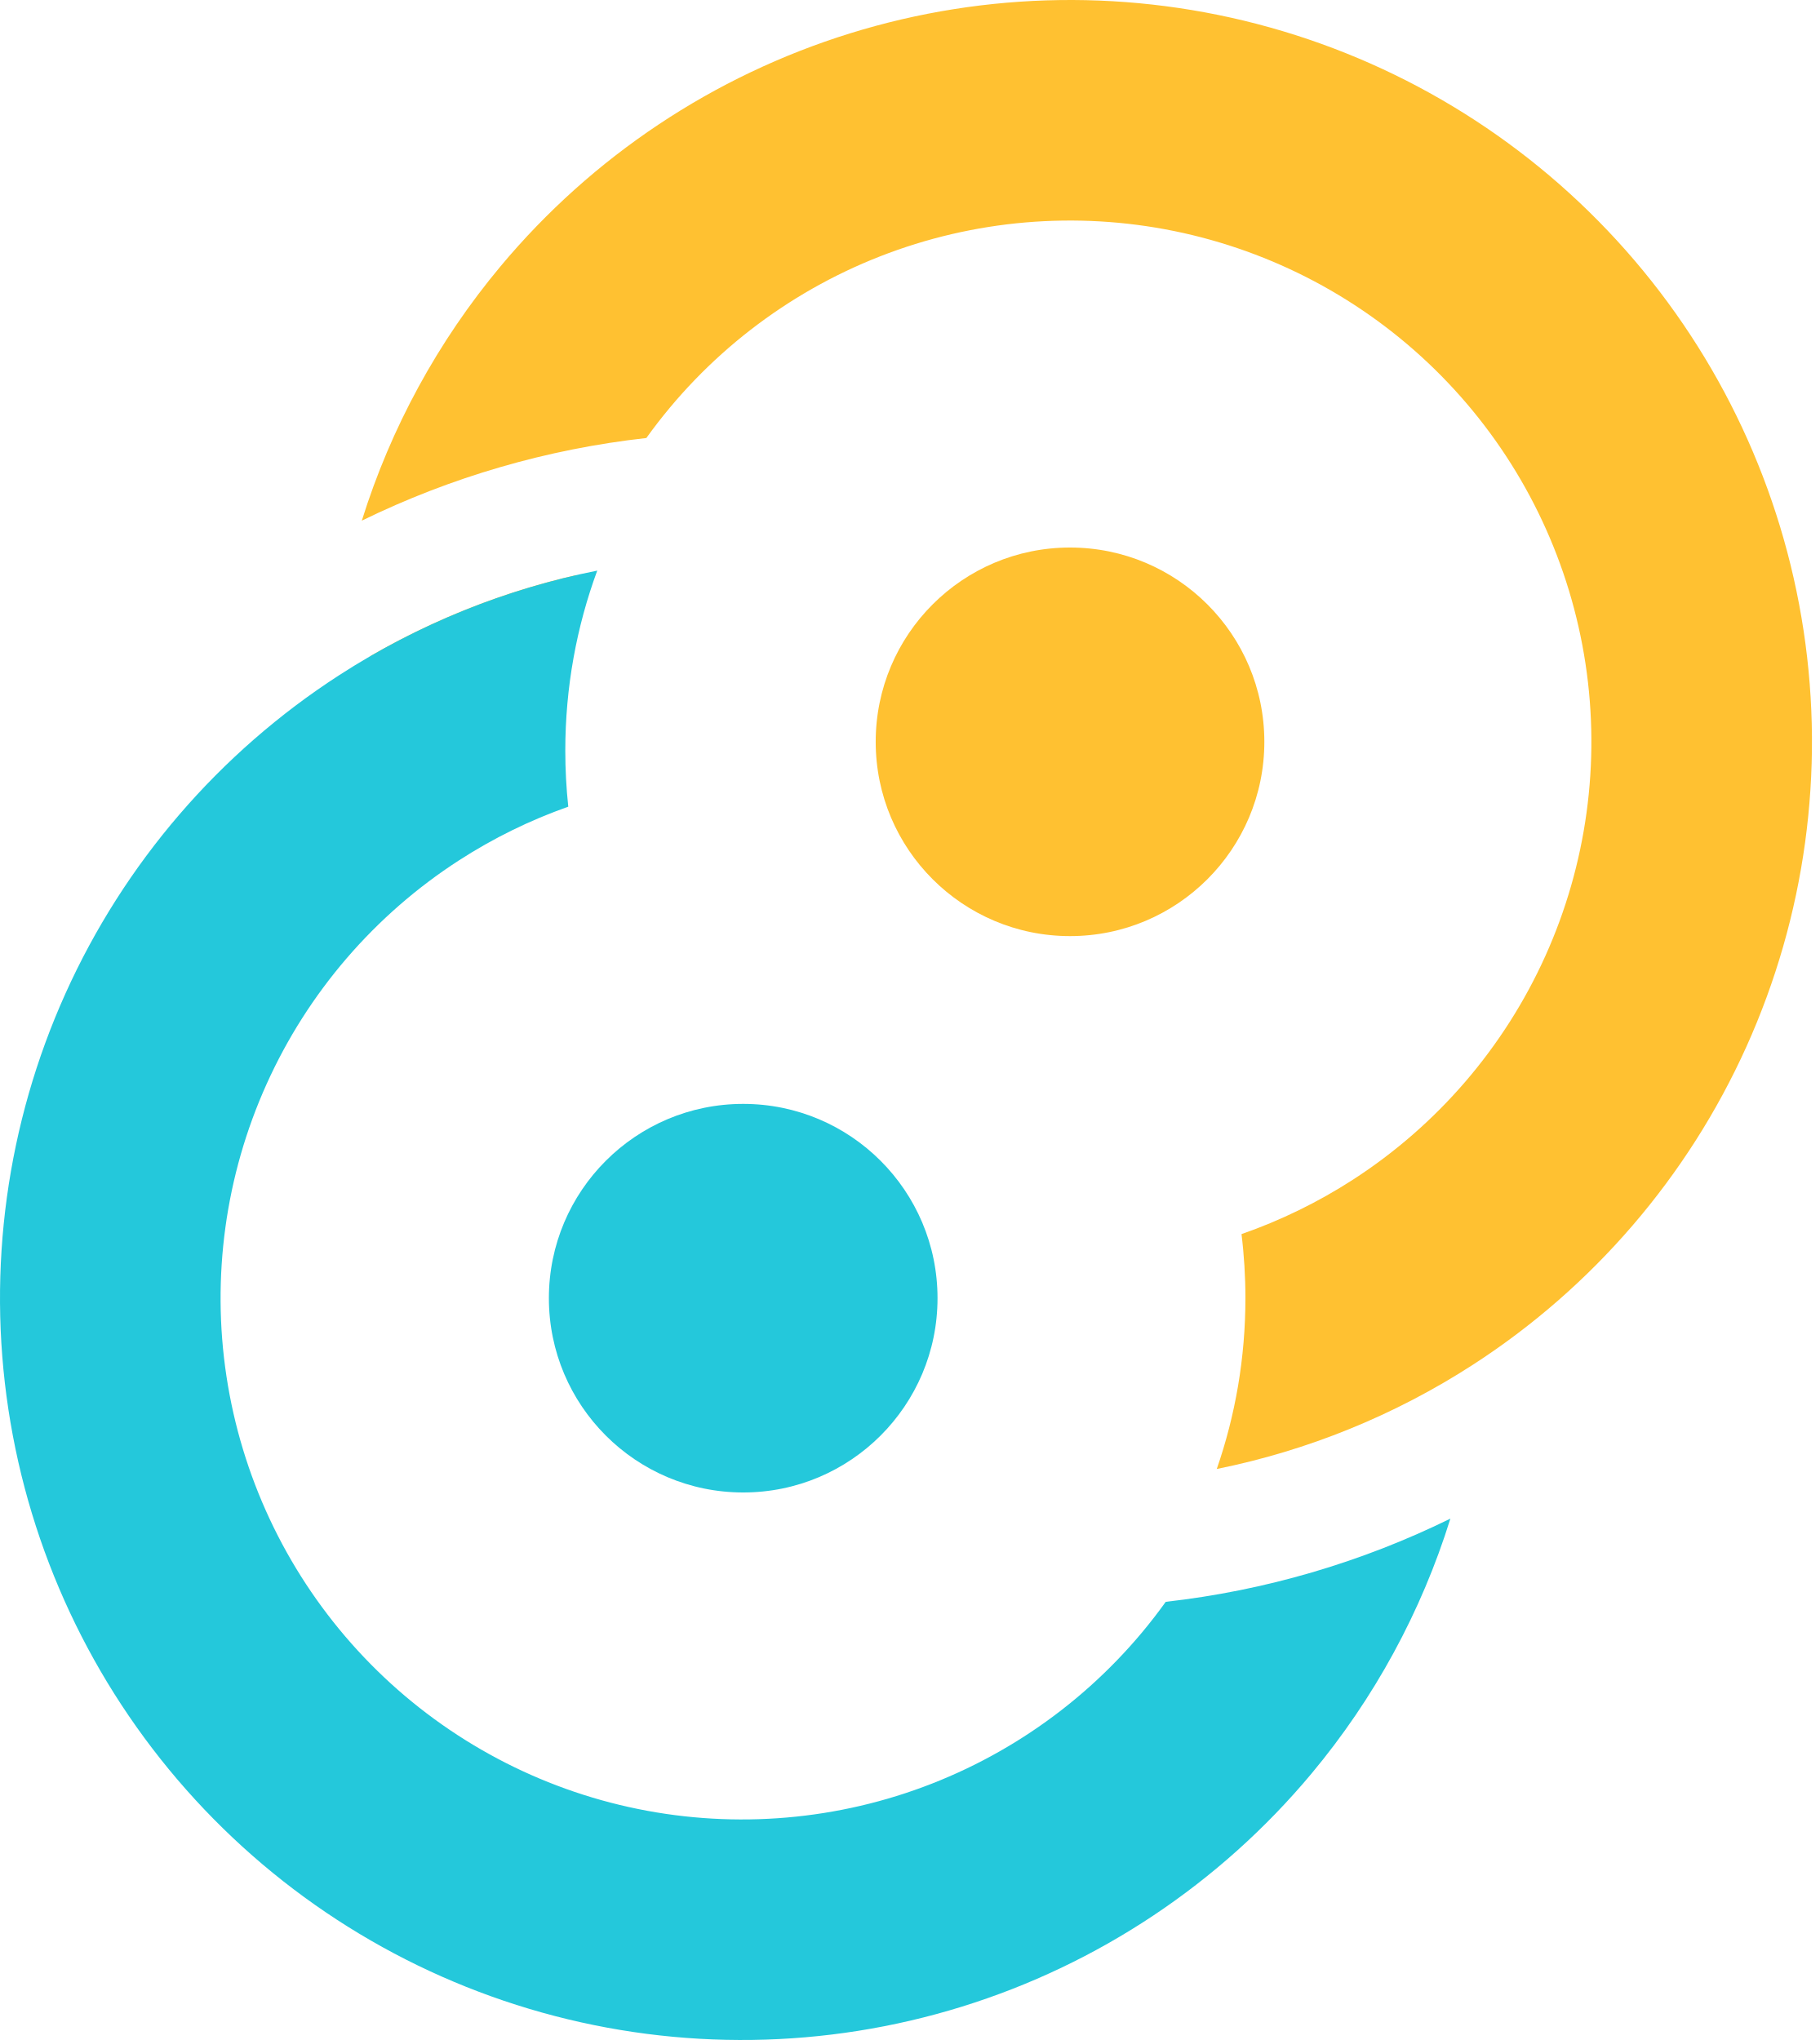
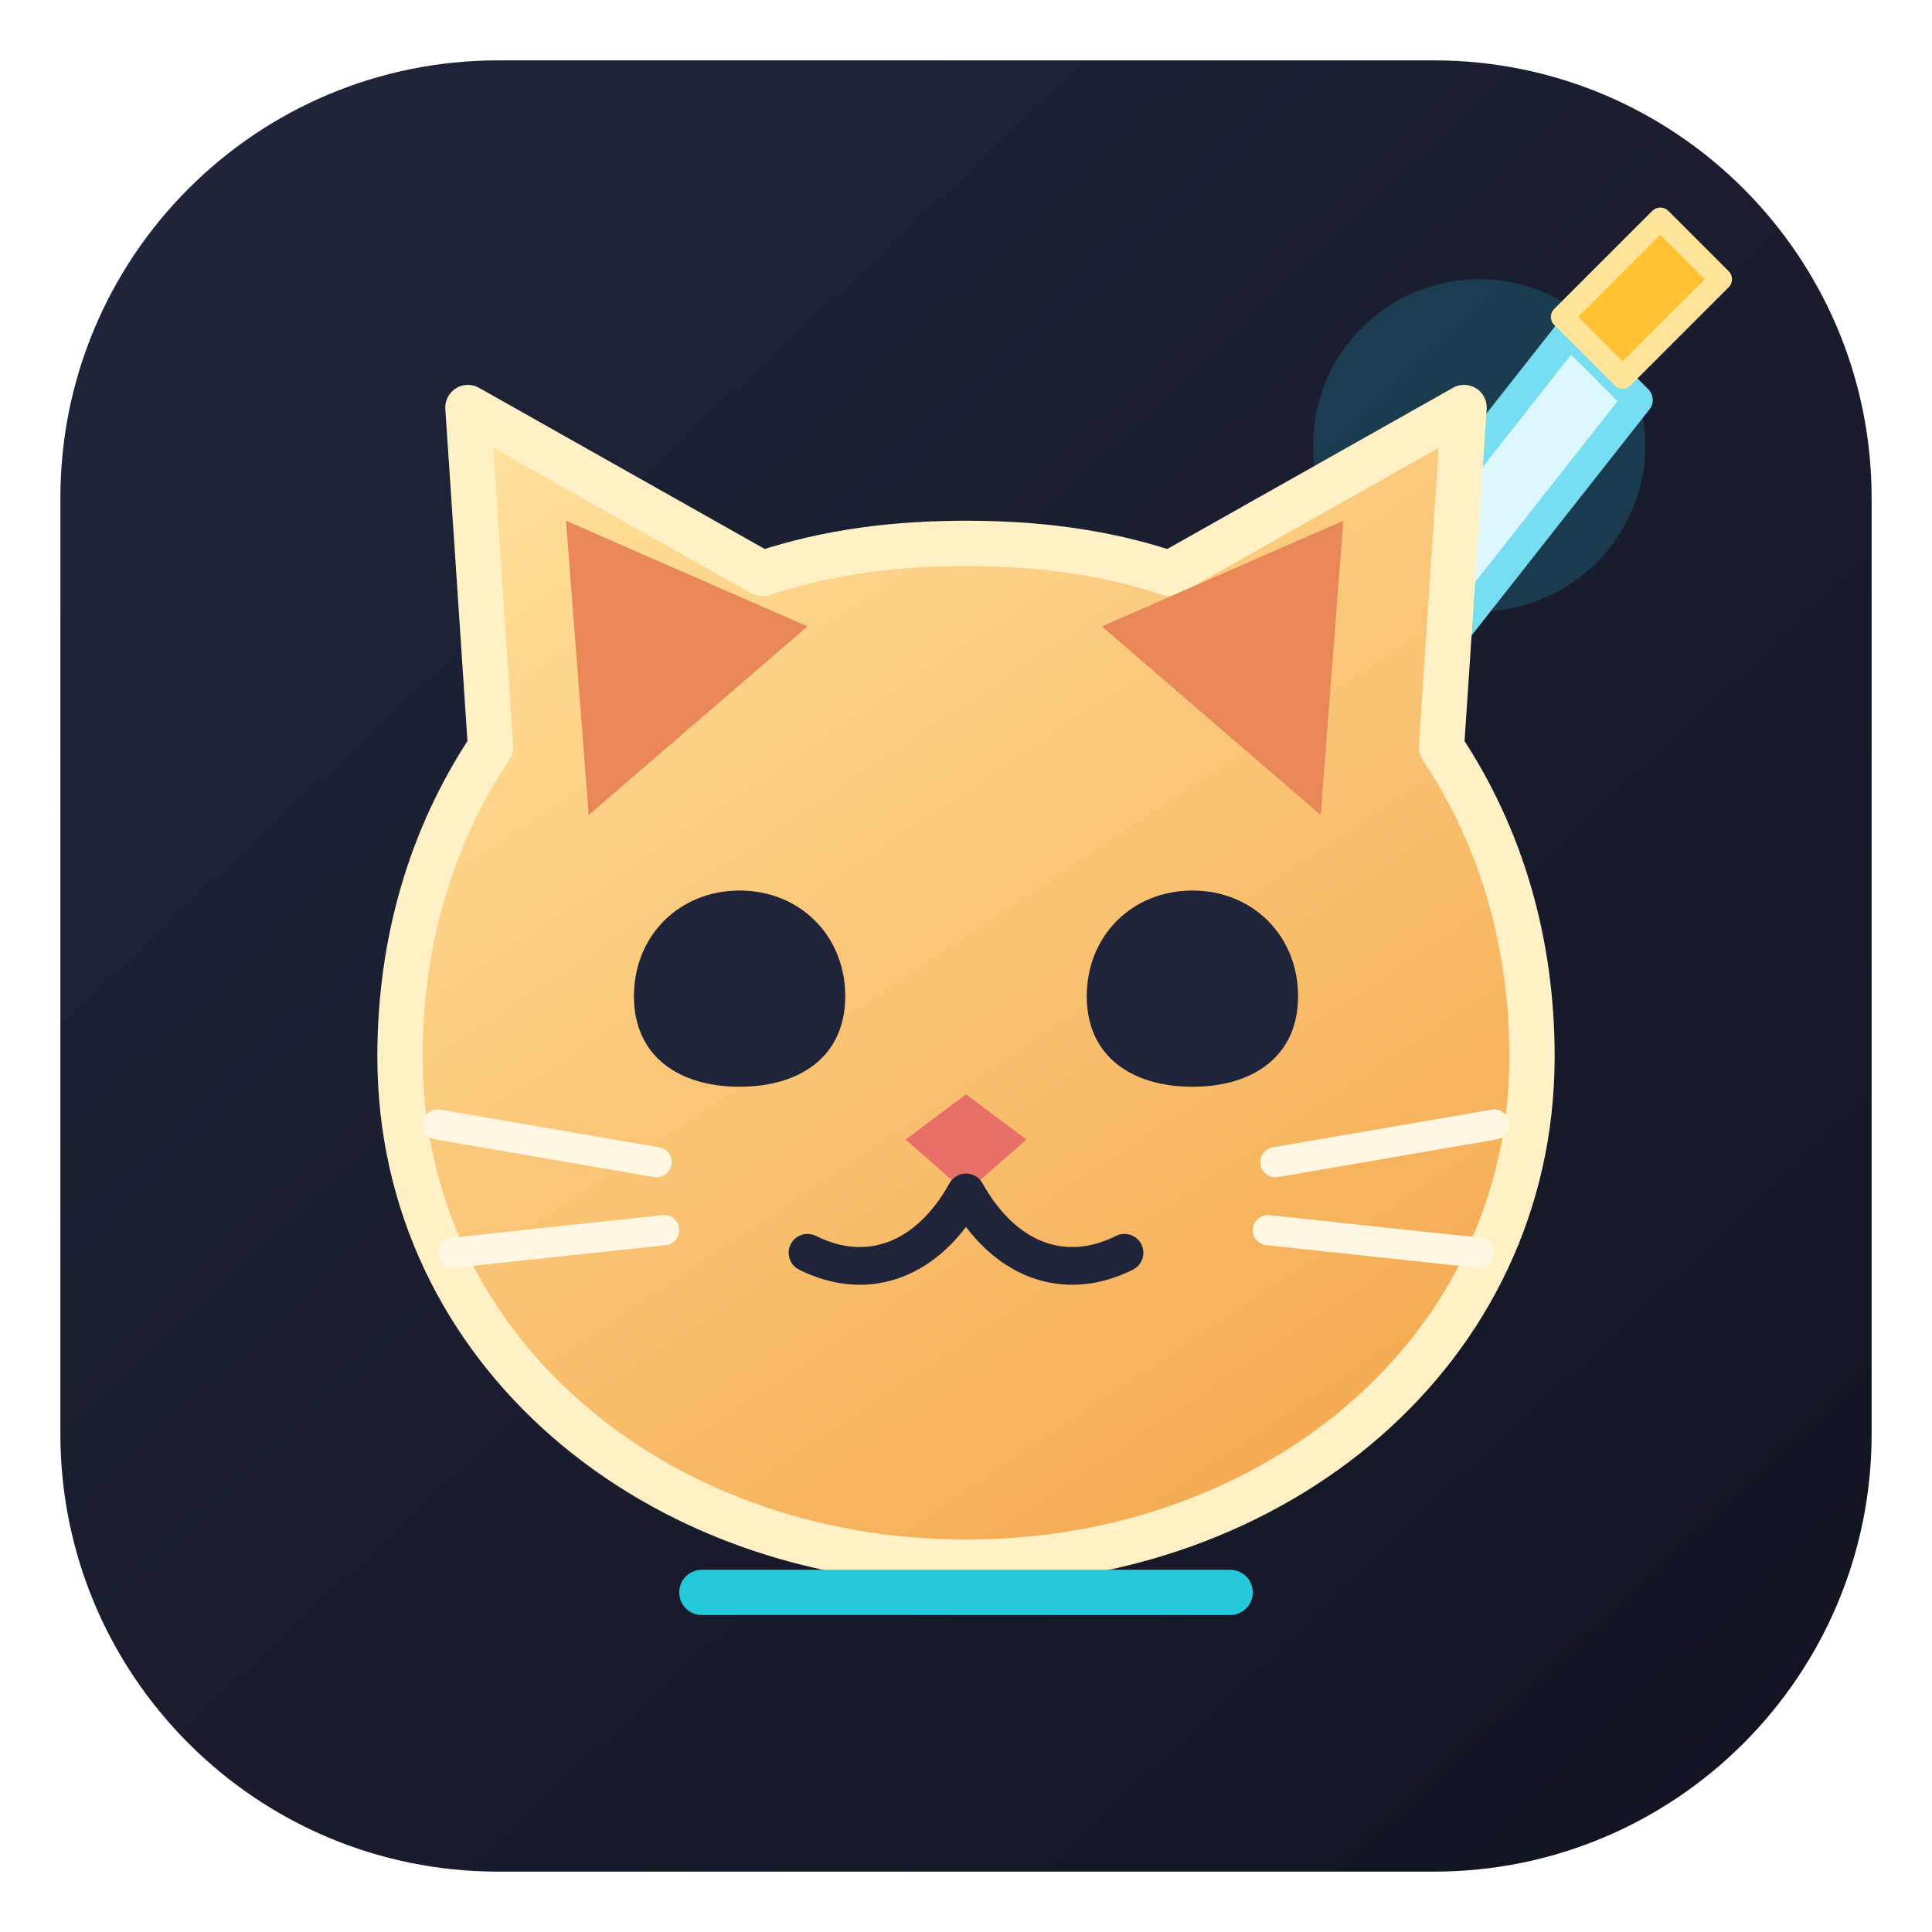
- <svg xmlns="http://www.w3.org/2000/svg" width="206" height="231" viewBox="0 0 206 231" fill="none">
-   <path d="M143.143 84C143.143 96.15 133.293 106 121.143 106C108.992 106 99.143 96.15 99.143 84C99.143 71.85 108.992 62 121.143 62C133.293 62 143.143 71.85 143.143 84Z" fill="#FFC131" />
-   <ellipse cx="84.143" cy="147" rx="22" ry="22" transform="rotate(180 84.1426 147)" fill="#24C8DB" />
-   <path fill-rule="evenodd" clip-rule="evenodd" d="M166.738 154.548C157.86 160.286 148.023 164.269 137.757 166.341C139.858 160.282 141 153.774 141 147C141 144.543 140.85 142.121 140.558 139.743C144.975 138.204 149.215 136.139 153.183 133.575C162.73 127.404 170.292 118.608 174.961 108.244C179.63 97.88 181.207 86.388 179.502 75.149C177.798 63.91 172.884 53.402 165.352 44.888C157.82 36.374 147.99 30.216 137.042 27.155C126.095 24.093 114.496 24.257 103.64 27.627C92.784 30.998 83.132 37.432 75.844 46.155C74.91 47.273 74.021 48.422 73.176 49.599C61.929 50.849 51.036 54.032 40.963 58.956C44.242 48.459 49.565 38.659 56.679 30.144C67.05 17.73 80.786 8.574 96.235 3.778C111.685 -1.019 128.19 -1.253 143.769 3.105C159.348 7.462 173.337 16.225 184.056 28.341C194.775 40.457 201.767 55.41 204.193 71.404C206.619 87.398 204.374 103.752 197.73 118.501C191.086 133.25 180.324 145.767 166.738 154.548ZM41.963 74.275L62.556 76.804C63.046 72.813 63.94 68.902 65.214 65.127C57.047 67.002 49.209 70.087 41.963 74.275Z" fill="#FFC131" />
-   <path fill-rule="evenodd" clip-rule="evenodd" d="M38.404 76.452C47.349 70.671 57.268 66.671 67.617 64.613C65.277 70.967 64 77.834 64 85C64 87.143 64.114 89.26 64.337 91.344C60.009 92.873 55.853 94.909 51.96 97.426C42.413 103.596 34.85 112.392 30.182 122.756C25.513 133.12 23.936 144.612 25.64 155.851C27.345 167.09 32.258 177.598 39.791 186.112C47.323 194.626 57.153 200.784 68.1 203.846C79.048 206.907 90.646 206.743 101.502 203.373C112.359 200.002 122.011 193.568 129.299 184.845C130.237 183.722 131.131 182.567 131.979 181.383C143.235 180.114 154.132 176.91 164.205 171.962C160.929 182.49 155.596 192.319 148.464 200.856C138.092 213.27 124.357 222.426 108.907 227.222C93.458 232.019 76.952 232.253 61.374 227.895C45.795 223.538 31.805 214.775 21.087 202.659C10.368 190.543 3.376 175.59 0.95 159.596C-1.476 143.602 0.768 127.248 7.412 112.499C14.057 97.75 24.818 85.233 38.404 76.452ZM163.062 156.711L163.062 156.711C162.954 156.773 162.846 156.835 162.738 156.897C162.846 156.835 162.954 156.773 163.062 156.711Z" fill="#24C8DB" />
+ <svg xmlns="http://www.w3.org/2000/svg" viewBox="0 0 256 256" fill="none">
+   <defs>
+     <linearGradient id="bg" x1="28" y1="22" x2="231" y2="238" gradientUnits="userSpaceOnUse">
+       <stop stop-color="#20243A" />
+       <stop offset="1" stop-color="#111522" />
+     </linearGradient>
+     <linearGradient id="fur" x1="72" y1="55" x2="172" y2="205" gradientUnits="userSpaceOnUse">
+       <stop stop-color="#FFE09A" />
+       <stop offset="1" stop-color="#F4A84F" />
+     </linearGradient>
+   </defs>
+   <rect x="8" y="8" width="240" height="240" rx="58" fill="url(#bg)" />
+   <circle cx="196" cy="59" r="22" fill="#24C8DB" opacity=".18" />
+   <path d="m160 105 48-61 9 9-48 61-9-9Z" fill="#DDF7FF" stroke="#77DDF0" stroke-width="4" stroke-linejoin="round" />
+   <path d="m207 42 13-13 8 8-13 13-8-8Z" fill="#FFC131" stroke="#FFE49A" stroke-width="3" stroke-linejoin="round" />
+   <path d="m153 111 12 12-18 7 6-19Z" fill="#FFC131" />
+   <path d="m149 128 15-15" stroke="#FFC131" stroke-width="8" stroke-linecap="round" />
+   <path d="m136 121 13 13-17 17-13-13 17-17Z" fill="#77DDF0" stroke="#DDF7FF" stroke-width="3" stroke-linejoin="round" />
+   <path d="m124 143 13 13-7 7-13-13 7-7Z" fill="#FFC131" stroke="#FFE49A" stroke-width="3" stroke-linejoin="round" />
+   <path d="M65 99 62 54l39 22c9-3 18-4 27-4s18 1 27 4l39-22-3 45c8 12 12 26 12 41 0 39-34 67-75 67s-75-28-75-67c0-15 4-29 12-41Z" fill="url(#fur)" stroke="#FFF0C5" stroke-width="6" stroke-linejoin="round" />
+   <path d="m75 69 3 39 29-25-32-14Z" fill="#E98759" />
+   <path d="m178 69-3 39-29-25 32-14Z" fill="#E98759" />
+   <path d="M84 132c0-8 6-14 14-14s14 6 14 14-6 12-14 12-14-4-14-12Zm60 0c0-8 6-14 14-14s14 6 14 14-6 12-14 12-14-4-14-12Z" fill="#20243A" />
+   <path d="m120 151 8-6 8 6-8 7-8-7Z" fill="#E86E68" />
+   <path d="M128 158c-5 9-13 12-21 8m21-8c5 9 13 12 21 8" stroke="#20243A" stroke-width="5" stroke-linecap="round" />
+   <path d="m87 154-29-5m30 14-28 3m109-12 29-5m-30 14 28 3" stroke="#FFF7E2" stroke-width="4" stroke-linecap="round" />
+   <path d="M93 211h70" stroke="#24C8DB" stroke-width="6" stroke-linecap="round" />
</svg>
